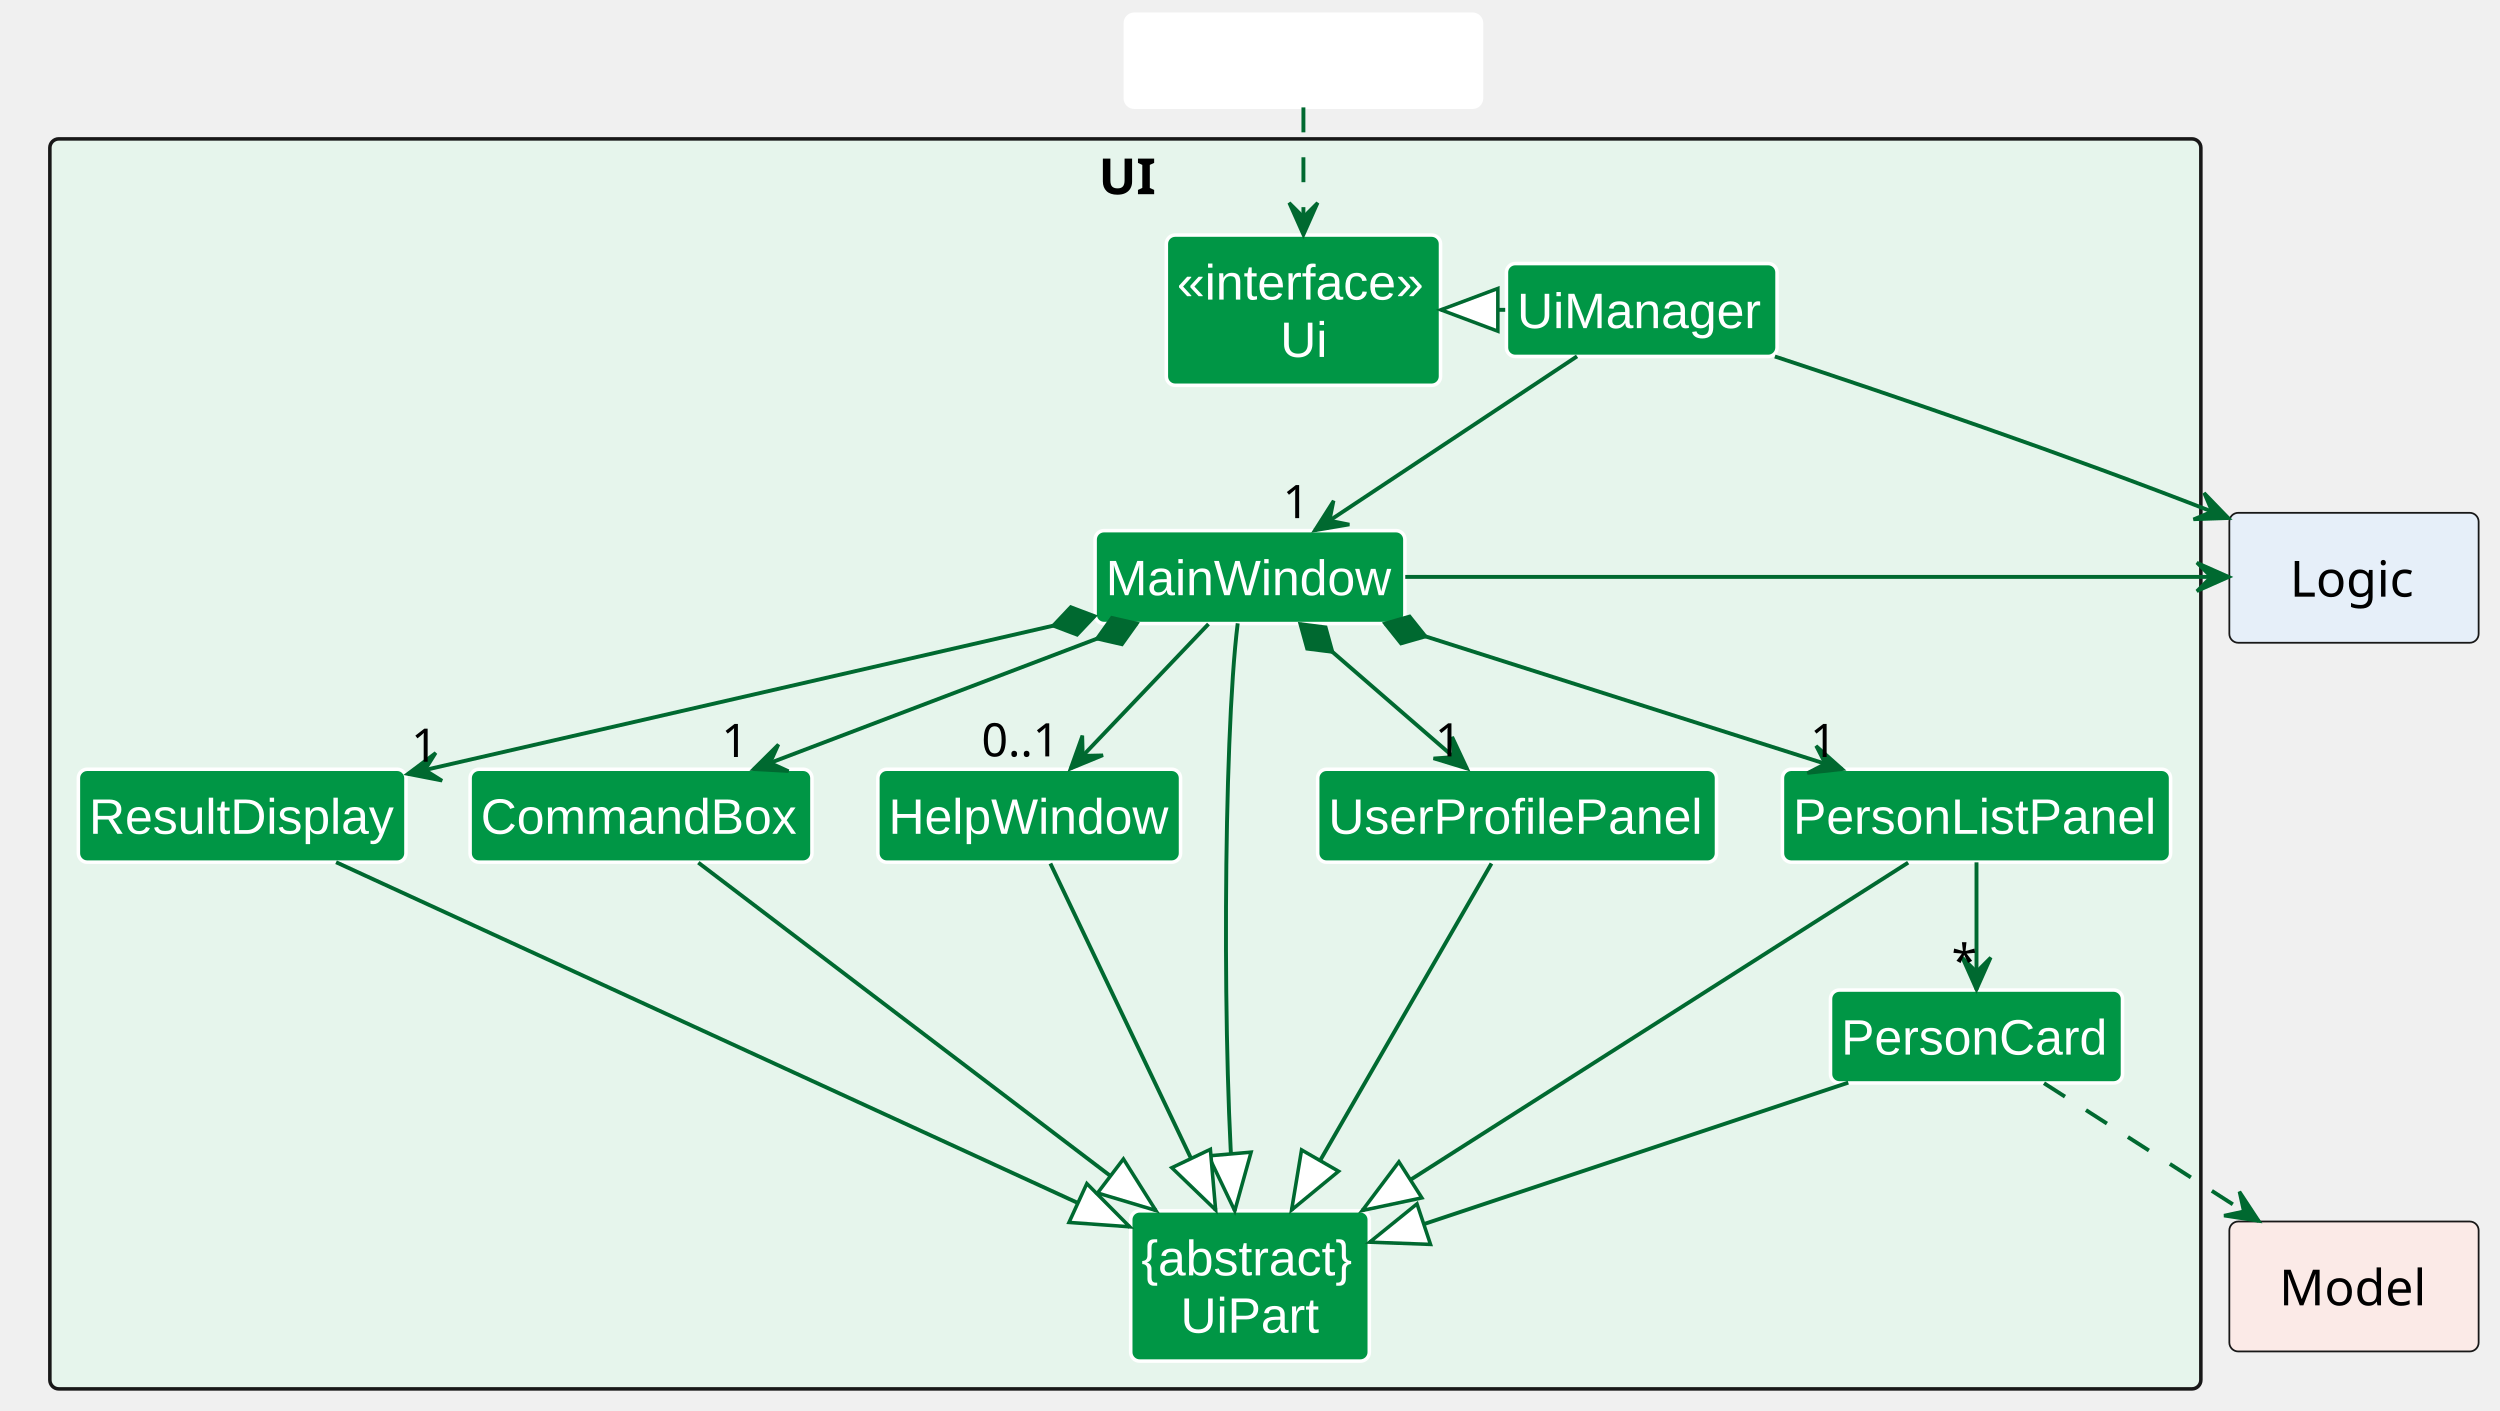
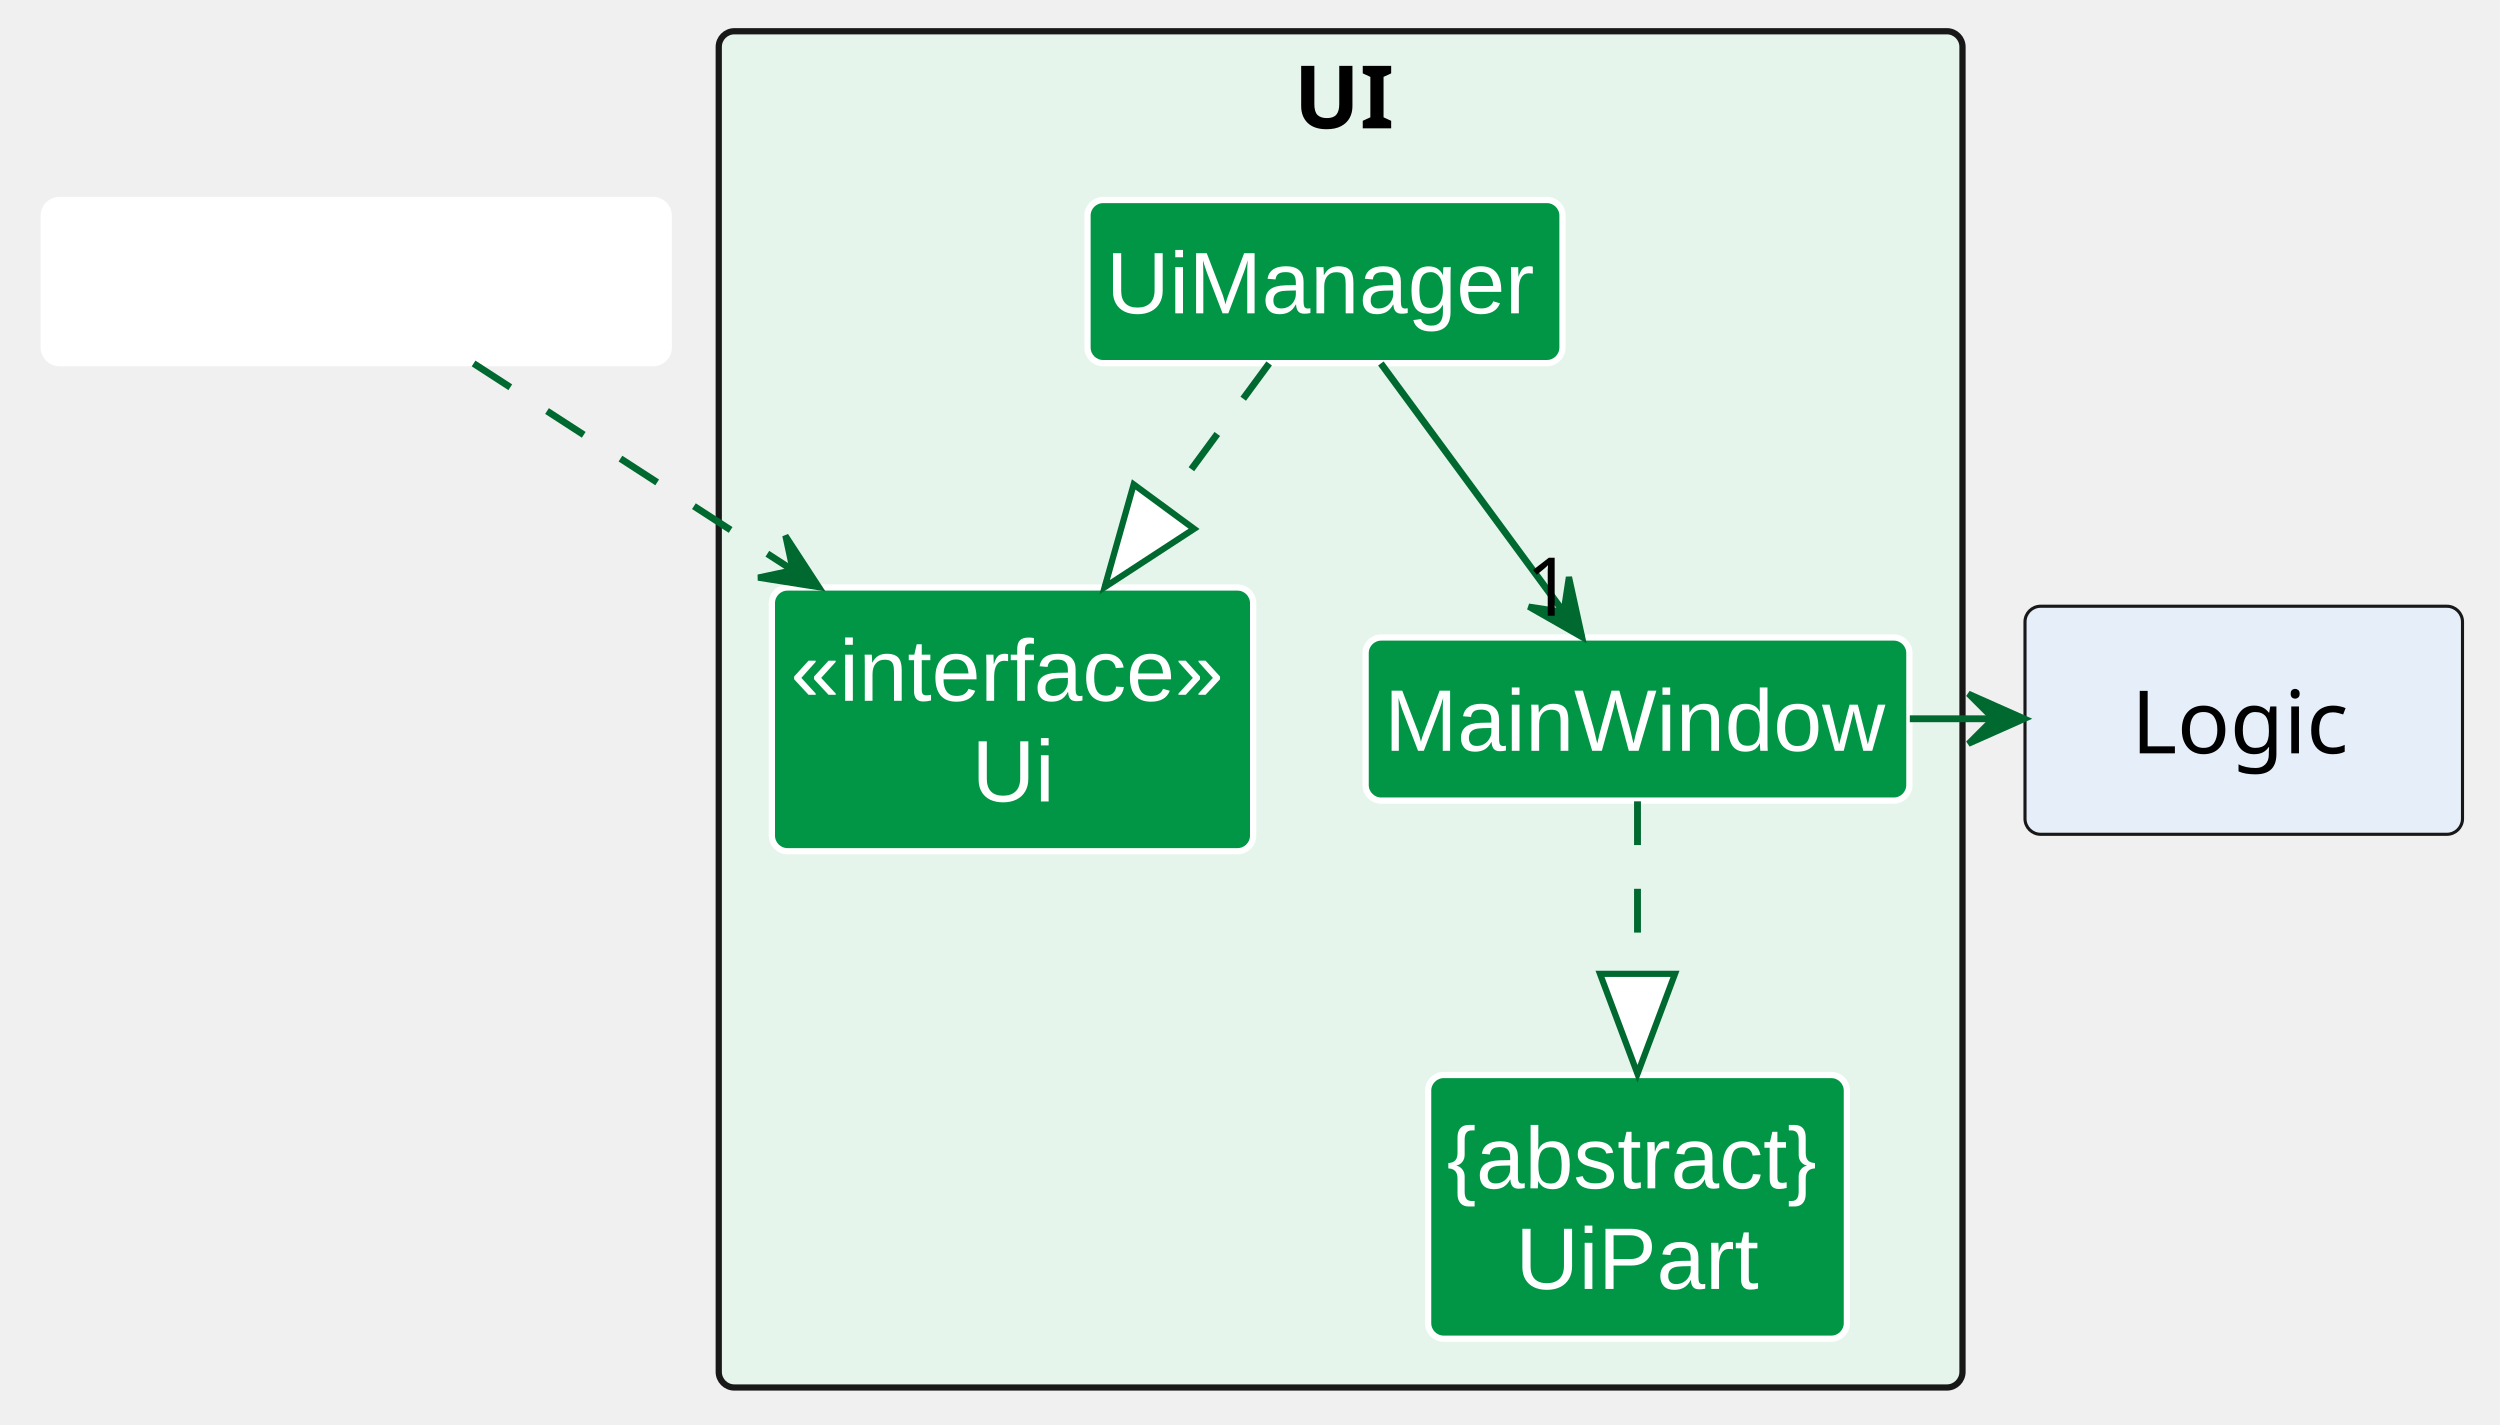
- <svg xmlns="http://www.w3.org/2000/svg" contentStyleType="text/css" height="396px" preserveAspectRatio="none" style="width:702px;height:396px;background:#FFFFFF;" version="1.1" viewBox="0 0 702 396" width="702px" zoomAndPan="magnify">
+ <svg xmlns="http://www.w3.org/2000/svg" contentStyleType="text/css" height="228px" preserveAspectRatio="none" style="width:400px;height:228px;background:#FFFFFF;" version="1.1" viewBox="0 0 400 228" width="400px" zoomAndPan="magnify">
  <defs />
  <g>
    <g id="cluster_UI">
-       <rect fill="#E6F5EC" height="351" rx="2.5" ry="2.5" style="stroke:#181818;stroke-width:1.0;" width="604" x="14" y="39" />
-       <text fill="#000000" font-family="sans-serif" font-size="14" font-weight="bold" lengthAdjust="spacing" textLength="15" x="308.5" y="54.535">UI
-             </text>
+       <rect fill="#E6F5EC" height="217" rx="2.5" ry="2.5" style="stroke:#181818;stroke-width:1.0;" width="199" x="115" y="5" />
+       <text fill="#000000" font-family="sans-serif" font-size="14" font-weight="bold" lengthAdjust="spacing" textLength="15" x="207" y="20.535">UI</text>
    </g>
-     <g id="elem_Model">
-       <rect fill="#FBEAE7" height="36.488" rx="2.5" ry="2.5" style="stroke:#181818;stroke-width:0.5;" width="70" x="626" y="343" />
-       <text fill="#000000" font-family="sans-serif" font-size="14" lengthAdjust="spacing" textLength="42" x="640" y="366.535">Model
-             </text>
+     <g id="elem_HiddenOutside">
+       <rect codeLine="17" fill="#FFFFFF" height="26.099" id="HiddenOutside" rx="2.5" ry="2.5" style="stroke:#FFFFFF;stroke-width:1.0;" width="100" x="7" y="32" />
+       <text fill="#FFFFFF" font-family="Arial" font-size="14" lengthAdjust="spacing" textLength="94" x="10" y="50.132">HiddenOutside</text>
+     </g>
+     <g id="elem_Ui">
+       <rect codeLine="8" fill="#009645" height="42.197" id="Ui" rx="2.5" ry="2.5" style="stroke:#FFFFFF;stroke-width:1.0;" width="77" x="123.5" y="94" />
+       <text fill="#FFFFFF" font-family="Arial" font-size="14" lengthAdjust="spacing" textLength="71" x="126.5" y="112.132">«interface»</text>
+       <text fill="#FFFFFF" font-family="Arial" font-size="14" lengthAdjust="spacing" textLength="13" x="155.5" y="128.231">Ui</text>
+     </g>
+     <g id="elem_UiPart">
+       <rect codeLine="9" fill="#009645" height="42.197" id="UiPart" rx="2.5" ry="2.5" style="stroke:#FFFFFF;stroke-width:1.0;" width="67" x="228.5" y="172" />
+       <text fill="#FFFFFF" font-family="Arial" font-size="14" lengthAdjust="spacing" textLength="61" x="231.5" y="190.132">{abstract}</text>
+       <text fill="#FFFFFF" font-family="Arial" font-size="14" lengthAdjust="spacing" textLength="39" x="242.5" y="206.231">UiPart</text>
+     </g>
+     <g id="elem_UiManager">
+       <rect codeLine="10" fill="#009645" height="26.099" id="UiManager" rx="2.5" ry="2.5" style="stroke:#FFFFFF;stroke-width:1.0;" width="76" x="174" y="32" />
+       <text fill="#FFFFFF" font-family="Arial" font-size="14" lengthAdjust="spacing" textLength="70" x="177" y="50.132">UiManager</text>
+     </g>
+     <g id="elem_MainWindow">
+       <rect codeLine="11" fill="#009645" height="26.099" id="MainWindow" rx="2.5" ry="2.5" style="stroke:#FFFFFF;stroke-width:1.0;" width="87" x="218.5" y="102" />
+       <text fill="#FFFFFF" font-family="Arial" font-size="14" lengthAdjust="spacing" textLength="81" x="221.5" y="120.132">MainWindow</text>
    </g>
    <g id="elem_Logic">
-       <rect fill="#E6EFF9" height="36.488" rx="2.5" ry="2.5" style="stroke:#181818;stroke-width:0.5;" width="70" x="626" y="144" />
-       <text fill="#000000" font-family="sans-serif" font-size="14" lengthAdjust="spacing" textLength="36" x="643" y="167.535">Logic
-             </text>
+       <rect fill="#E6EFF9" height="36.488" rx="2.5" ry="2.5" style="stroke:#181818;stroke-width:0.5;" width="70" x="324" y="97" />
+       <text fill="#000000" font-family="sans-serif" font-size="14" lengthAdjust="spacing" textLength="36" x="341" y="120.535">Logic</text>
    </g>
-     <g id="elem_HiddenOutside">
-       <rect codeLine="26" fill="#FFFFFF" height="26.099" id="HiddenOutside" rx="2.5" ry="2.5" style="stroke:#FFFFFF;stroke-width:1.0;" width="100" x="316" y="4" />
-       <text fill="#FFFFFF" font-family="Arial" font-size="14" lengthAdjust="spacing" textLength="94" x="319" y="22.132">HiddenOutside
-             </text>
-     </g>
-     <g id="elem_Ui">
-       <rect codeLine="8" fill="#009645" height="42.197" id="Ui" rx="2.5" ry="2.5" style="stroke:#FFFFFF;stroke-width:1.0;" width="77" x="327.5" y="66" />
-       <text fill="#FFFFFF" font-family="Arial" font-size="14" lengthAdjust="spacing" textLength="71" x="330.5" y="84.132">«interface»
-             </text>
-       <text fill="#FFFFFF" font-family="Arial" font-size="14" lengthAdjust="spacing" textLength="13" x="359.5" y="100.231">Ui
-             </text>
-     </g>
-     <g id="elem_UiPart">
-       <rect codeLine="9" fill="#009645" height="42.197" id="UiPart" rx="2.5" ry="2.5" style="stroke:#FFFFFF;stroke-width:1.0;" width="67" x="317.5" y="340" />
-       <text fill="#FFFFFF" font-family="Arial" font-size="14" lengthAdjust="spacing" textLength="61" x="320.5" y="358.132">{abstract}
-             </text>
-       <text fill="#FFFFFF" font-family="Arial" font-size="14" lengthAdjust="spacing" textLength="39" x="331.5" y="374.231">UiPart
-             </text>
-     </g>
-     <g id="elem_UiManager">
-       <rect codeLine="10" fill="#009645" height="26.099" id="UiManager" rx="2.5" ry="2.5" style="stroke:#FFFFFF;stroke-width:1.0;" width="76" x="423" y="74" />
-       <text fill="#FFFFFF" font-family="Arial" font-size="14" lengthAdjust="spacing" textLength="70" x="426" y="92.132">UiManager
-             </text>
-     </g>
-     <g id="elem_MainWindow">
-       <rect codeLine="11" fill="#009645" height="26.099" id="MainWindow" rx="2.5" ry="2.5" style="stroke:#FFFFFF;stroke-width:1.0;" width="87" x="307.5" y="149" />
-       <text fill="#FFFFFF" font-family="Arial" font-size="14" lengthAdjust="spacing" textLength="81" x="310.5" y="167.132">MainWindow
-             </text>
-     </g>
-     <g id="elem_HelpWindow">
-       <rect codeLine="12" fill="#009645" height="26.099" id="HelpWindow" rx="2.5" ry="2.5" style="stroke:#FFFFFF;stroke-width:1.0;" width="85" x="246.5" y="216" />
-       <text fill="#FFFFFF" font-family="Arial" font-size="14" lengthAdjust="spacing" textLength="79" x="249.5" y="234.132">HelpWindow
-             </text>
-     </g>
-     <g id="elem_ResultDisplay">
-       <rect codeLine="13" fill="#009645" height="26.099" id="ResultDisplay" rx="2.5" ry="2.5" style="stroke:#FFFFFF;stroke-width:1.0;" width="92" x="22" y="216" />
-       <text fill="#FFFFFF" font-family="Arial" font-size="14" lengthAdjust="spacing" textLength="86" x="25" y="234.132">ResultDisplay
-             </text>
-     </g>
-     <g id="elem_PersonListPanel">
-       <rect codeLine="14" fill="#009645" height="26.099" id="PersonListPanel" rx="2.5" ry="2.5" style="stroke:#FFFFFF;stroke-width:1.0;" width="109" x="500.5" y="216" />
-       <text fill="#FFFFFF" font-family="Arial" font-size="14" lengthAdjust="spacing" textLength="103" x="503.5" y="234.132">PersonListPanel
-             </text>
-     </g>
-     <g id="elem_PersonCard">
-       <rect codeLine="15" fill="#009645" height="26.099" id="PersonCard" rx="2.5" ry="2.5" style="stroke:#FFFFFF;stroke-width:1.0;" width="82" x="514" y="278" />
-       <text fill="#FFFFFF" font-family="Arial" font-size="14" lengthAdjust="spacing" textLength="76" x="517" y="296.132">PersonCard
-             </text>
-     </g>
-     <g id="elem_UserProfilePanel">
-       <rect codeLine="16" fill="#009645" height="26.099" id="UserProfilePanel" rx="2.5" ry="2.5" style="stroke:#FFFFFF;stroke-width:1.0;" width="112" x="370" y="216" />
-       <text fill="#FFFFFF" font-family="Arial" font-size="14" lengthAdjust="spacing" textLength="106" x="373" y="234.132">UserProfilePanel
-             </text>
-     </g>
-     <g id="elem_CommandBox">
-       <rect codeLine="17" fill="#009645" height="26.099" id="CommandBox" rx="2.5" ry="2.5" style="stroke:#FFFFFF;stroke-width:1.0;" width="96" x="132" y="216" />
-       <text fill="#FFFFFF" font-family="Arial" font-size="14" lengthAdjust="spacing" textLength="90" x="135" y="234.132">CommandBox
-             </text>
-     </g>
-     <path d="M366,30.157 C366,40.089 366,54.335 366,65.951 " fill="none" style="stroke:#006930;stroke-width:1.1;stroke-dasharray:7.0,7.0;" />
-     <polygon fill="#006930" points="366,65.951,370,56.951,366,60.951,362,56.951,366,65.951" style="stroke:#006930;stroke-width:1.0;" />
-     <path d="M404.594,87 C410.616,87 416.639,87 422.661,87 " fill="none" style="stroke:#006930;stroke-width:1.1;stroke-dasharray:7.0,7.0;" />
-     <polygon fill="#FFFFFF" points="404.594,87,420.594,93,420.594,81,404.594,87" style="stroke:#006930;stroke-width:1.0;" />
-     <path d="M442.836,100.055 C422.454,113.58 389.584,135.395 369.191,148.928 " fill="none" style="stroke:#006930;stroke-width:1.1;" />
-     <polygon fill="#006930" points="369.191,148.928,378.902,147.284,373.357,146.163,374.478,140.618,369.191,148.928" style="stroke:#006930;stroke-width:1.0;" />
-     <text fill="#000000" font-family="sans-serif" font-size="13" lengthAdjust="spacing" textLength="8" x="360.191" y="145.496">1
-         </text>
-     <path d="M365.107,175.226 C378.516,186.847 398.568,204.226 411.956,215.829 " fill="none" style="stroke:#006930;stroke-width:1.1;" />
-     <polygon fill="#006930" points="365.107,175.226,367.021,182.178,374.175,183.085,372.261,176.133,365.107,175.226" style="stroke:#006930;stroke-width:1.0;" />
-     <polygon fill="#006930" points="411.956,215.829,407.775,206.912,408.178,212.554,402.535,212.957,411.956,215.829" style="stroke:#006930;stroke-width:1.0;" />
-     <text fill="#000000" font-family="sans-serif" font-size="13" lengthAdjust="spacing" textLength="8" x="402.956" y="212.397">1
-         </text>
-     <path d="M319.237,175.074 C288.523,186.749 242.25,204.338 211.593,215.991 " fill="none" style="stroke:#006930;stroke-width:1.1;" />
-     <polygon fill="#006930" points="319.237,175.074,312.207,173.467,308.02,179.337,315.05,180.945,319.237,175.074" style="stroke:#006930;stroke-width:1.0;" />
-     <polygon fill="#006930" points="211.593,215.991,221.427,216.532,216.267,214.214,218.584,209.054,211.593,215.991" style="stroke:#006930;stroke-width:1.0;" />
-     <text fill="#000000" font-family="sans-serif" font-size="13" lengthAdjust="spacing" textLength="8" x="202.593" y="212.559">1
-         </text>
-     <path d="M307.401,173.014 C255.151,185.015 167.967,205.039 114.473,217.326 " fill="none" style="stroke:#006930;stroke-width:1.1;" />
-     <polygon fill="#006930" points="307.401,173.014,300.658,170.458,295.706,175.7,302.449,178.255,307.401,173.014" style="stroke:#006930;stroke-width:1.0;" />
-     <polygon fill="#006930" points="114.473,217.326,124.14,219.21,119.346,216.207,122.349,211.413,114.473,217.326" style="stroke:#006930;stroke-width:1.0;" />
-     <text fill="#000000" font-family="sans-serif" font-size="13" lengthAdjust="spacing" textLength="8" x="115.473" y="213.894">1
-         </text>
-     <path d="M388.893,175.074 C425.534,186.749 480.737,204.338 517.31,215.991 " fill="none" style="stroke:#006930;stroke-width:1.1;" />
-     <polygon fill="#006930" points="388.893,175.074,393.395,180.706,400.326,178.717,395.824,173.084,388.893,175.074" style="stroke:#006930;stroke-width:1.0;" />
-     <polygon fill="#006930" points="517.31,215.991,509.949,209.447,512.546,214.473,507.521,217.07,517.31,215.991" style="stroke:#006930;stroke-width:1.0;" />
-     <text fill="#000000" font-family="sans-serif" font-size="13" lengthAdjust="spacing" textLength="8" x="508.31" y="212.559">1
-         </text>
-     <path d="M339.338,175.226 C328.254,186.847 311.677,204.226 300.609,215.829 " fill="none" style="stroke:#006930;stroke-width:1.1;" />
-     <polygon fill="#006930" points="300.609,215.829,309.716,212.077,304.06,212.211,303.927,206.555,300.609,215.829" style="stroke:#006930;stroke-width:1.0;" />
-     <text fill="#000000" font-family="sans-serif" font-size="13" lengthAdjust="spacing" textLength="24" x="275.609" y="212.397">0..1
-         </text>
-     <path d="M555,242.142 C555,252.552 555,267.472 555,277.876 " fill="none" style="stroke:#006930;stroke-width:1.1;" />
-     <polygon fill="#006930" points="555,277.876,559,268.876,555,272.876,551,268.876,555,277.876" style="stroke:#006930;stroke-width:1.0;" />
-     <text fill="#000000" font-family="sans-serif" font-size="13" lengthAdjust="spacing" textLength="6" x="548" y="274.445">*
-         </text>
-     <path d="M347.55,175.027 C343.446,207.857 343.17,299.27 346.721,339.989 " fill="none" style="stroke:#006930;stroke-width:1.1;" />
-     <polygon fill="#FFFFFF" points="346.721,339.989,351.308,323.528,339.354,324.57,346.721,339.989" style="stroke:#006930;stroke-width:1.0;" />
-     <path d="M94.37,242.113 C145.963,265.813 260.181,318.281 317.219,344.482 " fill="none" style="stroke:#006930;stroke-width:1.1;" />
-     <polygon fill="#FFFFFF" points="317.219,344.482,305.184,332.351,300.175,343.256,317.219,344.482" style="stroke:#006930;stroke-width:1.0;" />
-     <path d="M196.087,242.23 C225.602,264.668 288.662,312.609 324.56,339.9 " fill="none" style="stroke:#006930;stroke-width:1.1;" />
-     <polygon fill="#FFFFFF" points="324.56,339.9,315.454,325.44,308.192,334.993,324.56,339.9" style="stroke:#006930;stroke-width:1.0;" />
-     <path d="M535.808,242.23 C500.597,264.668 425.368,312.609 382.542,339.9 " fill="none" style="stroke:#006930;stroke-width:1.1;" />
-     <polygon fill="#FFFFFF" points="382.542,339.9,399.26,336.361,392.811,326.241,382.542,339.9" style="stroke:#006930;stroke-width:1.0;" />
-     <path d="M518.999,304 C481.023,316.659 421.659,336.447 384.611,348.796 " fill="none" style="stroke:#006930;stroke-width:1.1;" />
-     <polygon fill="#FFFFFF" points="384.611,348.796,401.688,349.429,397.893,338.044,384.611,348.796" style="stroke:#006930;stroke-width:1.0;" />
-     <path d="M418.809,242.465 C405.83,264.962 378.383,312.536 362.679,339.757 " fill="none" style="stroke:#006930;stroke-width:1.1;" />
-     <polygon fill="#FFFFFF" points="362.679,339.757,375.872,328.896,365.477,322.899,362.679,339.757" style="stroke:#006930;stroke-width:1.0;" />
-     <path d="M294.945,242.465 C305.674,264.962 328.364,312.536 341.346,339.757 " fill="none" style="stroke:#006930;stroke-width:1.1;" />
-     <polygon fill="#FFFFFF" points="341.346,339.757,339.873,322.732,329.042,327.898,341.346,339.757" style="stroke:#006930;stroke-width:1.0;" />
-     <path d="M573.951,304.157 C590.744,314.93 615.445,330.776 634.25,342.839 " fill="none" style="stroke:#006930;stroke-width:1.1;stroke-dasharray:7.0,7.0;" />
-     <polygon fill="#006930" points="634.25,342.839,628.834,334.613,630.041,340.14,624.514,341.346,634.25,342.839" style="stroke:#006930;stroke-width:1.0;" />
-     <path d="M498.384,100.103 C531.205,110.942 580.109,127.612 622,144 C623.238,144.484 624.495,144.985 625.762,145.496 " fill="none" style="stroke:#006930;stroke-width:1.1;" />
-     <polygon fill="#006930" points="625.762,145.496,618.914,138.417,621.125,143.624,615.919,145.835,625.762,145.496" style="stroke:#006930;stroke-width:1.0;" />
-     <path d="M394.594,162 C471.688,162 548.783,162 625.878,162 " fill="none" style="stroke:#006930;stroke-width:1.1;" />
-     <polygon fill="#006930" points="625.878,162,616.878,158,620.878,162,616.878,166,625.878,162" style="stroke:#006930;stroke-width:1.0;" />
+     <path d="M75.772,58.157 C91.109,68.089 113.105,82.335 131.042,93.951 " fill="none" style="stroke:#006930;stroke-width:1.1;stroke-dasharray:7.0,7.0;" />
+     <polygon fill="#006930" points="131.042,93.951,125.662,85.701,126.846,91.233,121.314,92.416,131.042,93.951" style="stroke:#006930;stroke-width:1.0;" />
+     <path d="M203.061,58.157 C195.758,68.089 185.283,82.335 176.742,93.951 " fill="none" style="stroke:#006930;stroke-width:1.1;stroke-dasharray:7.0,7.0;" />
+     <polygon fill="#FFFFFF" points="176.742,93.951,191.054,84.615,181.386,77.507,176.742,93.951" style="stroke:#006930;stroke-width:1.0;" />
+     <path d="M220.939,58.157 C230.04,70.534 244.065,89.609 253.138,101.948 " fill="none" style="stroke:#006930;stroke-width:1.1;" />
+     <polygon fill="#006930" points="253.138,101.948,251.03,92.328,250.176,97.92,244.584,97.067,253.138,101.948" style="stroke:#006930;stroke-width:1.0;" />
+     <text fill="#000000" font-family="sans-serif" font-size="13" lengthAdjust="spacing" textLength="8" x="244.138" y="98.517">1</text>
+     <path d="M305.574,115 C311.696,115 317.818,115 323.939,115 " fill="none" style="stroke:#006930;stroke-width:1.1;" />
+     <polygon fill="#006930" points="323.939,115,314.939,111,318.939,115,314.939,119,323.939,115" style="stroke:#006930;stroke-width:1.0;" />
+     <path d="M262,128.211 C262,139.959 262,157.936 262,171.814 " fill="none" style="stroke:#006930;stroke-width:1.1;stroke-dasharray:7.0,7.0;" />
+     <polygon fill="#FFFFFF" points="262,171.814,268,155.814,256,155.814,262,171.814" style="stroke:#006930;stroke-width:1.0;" />
  </g>
</svg>
